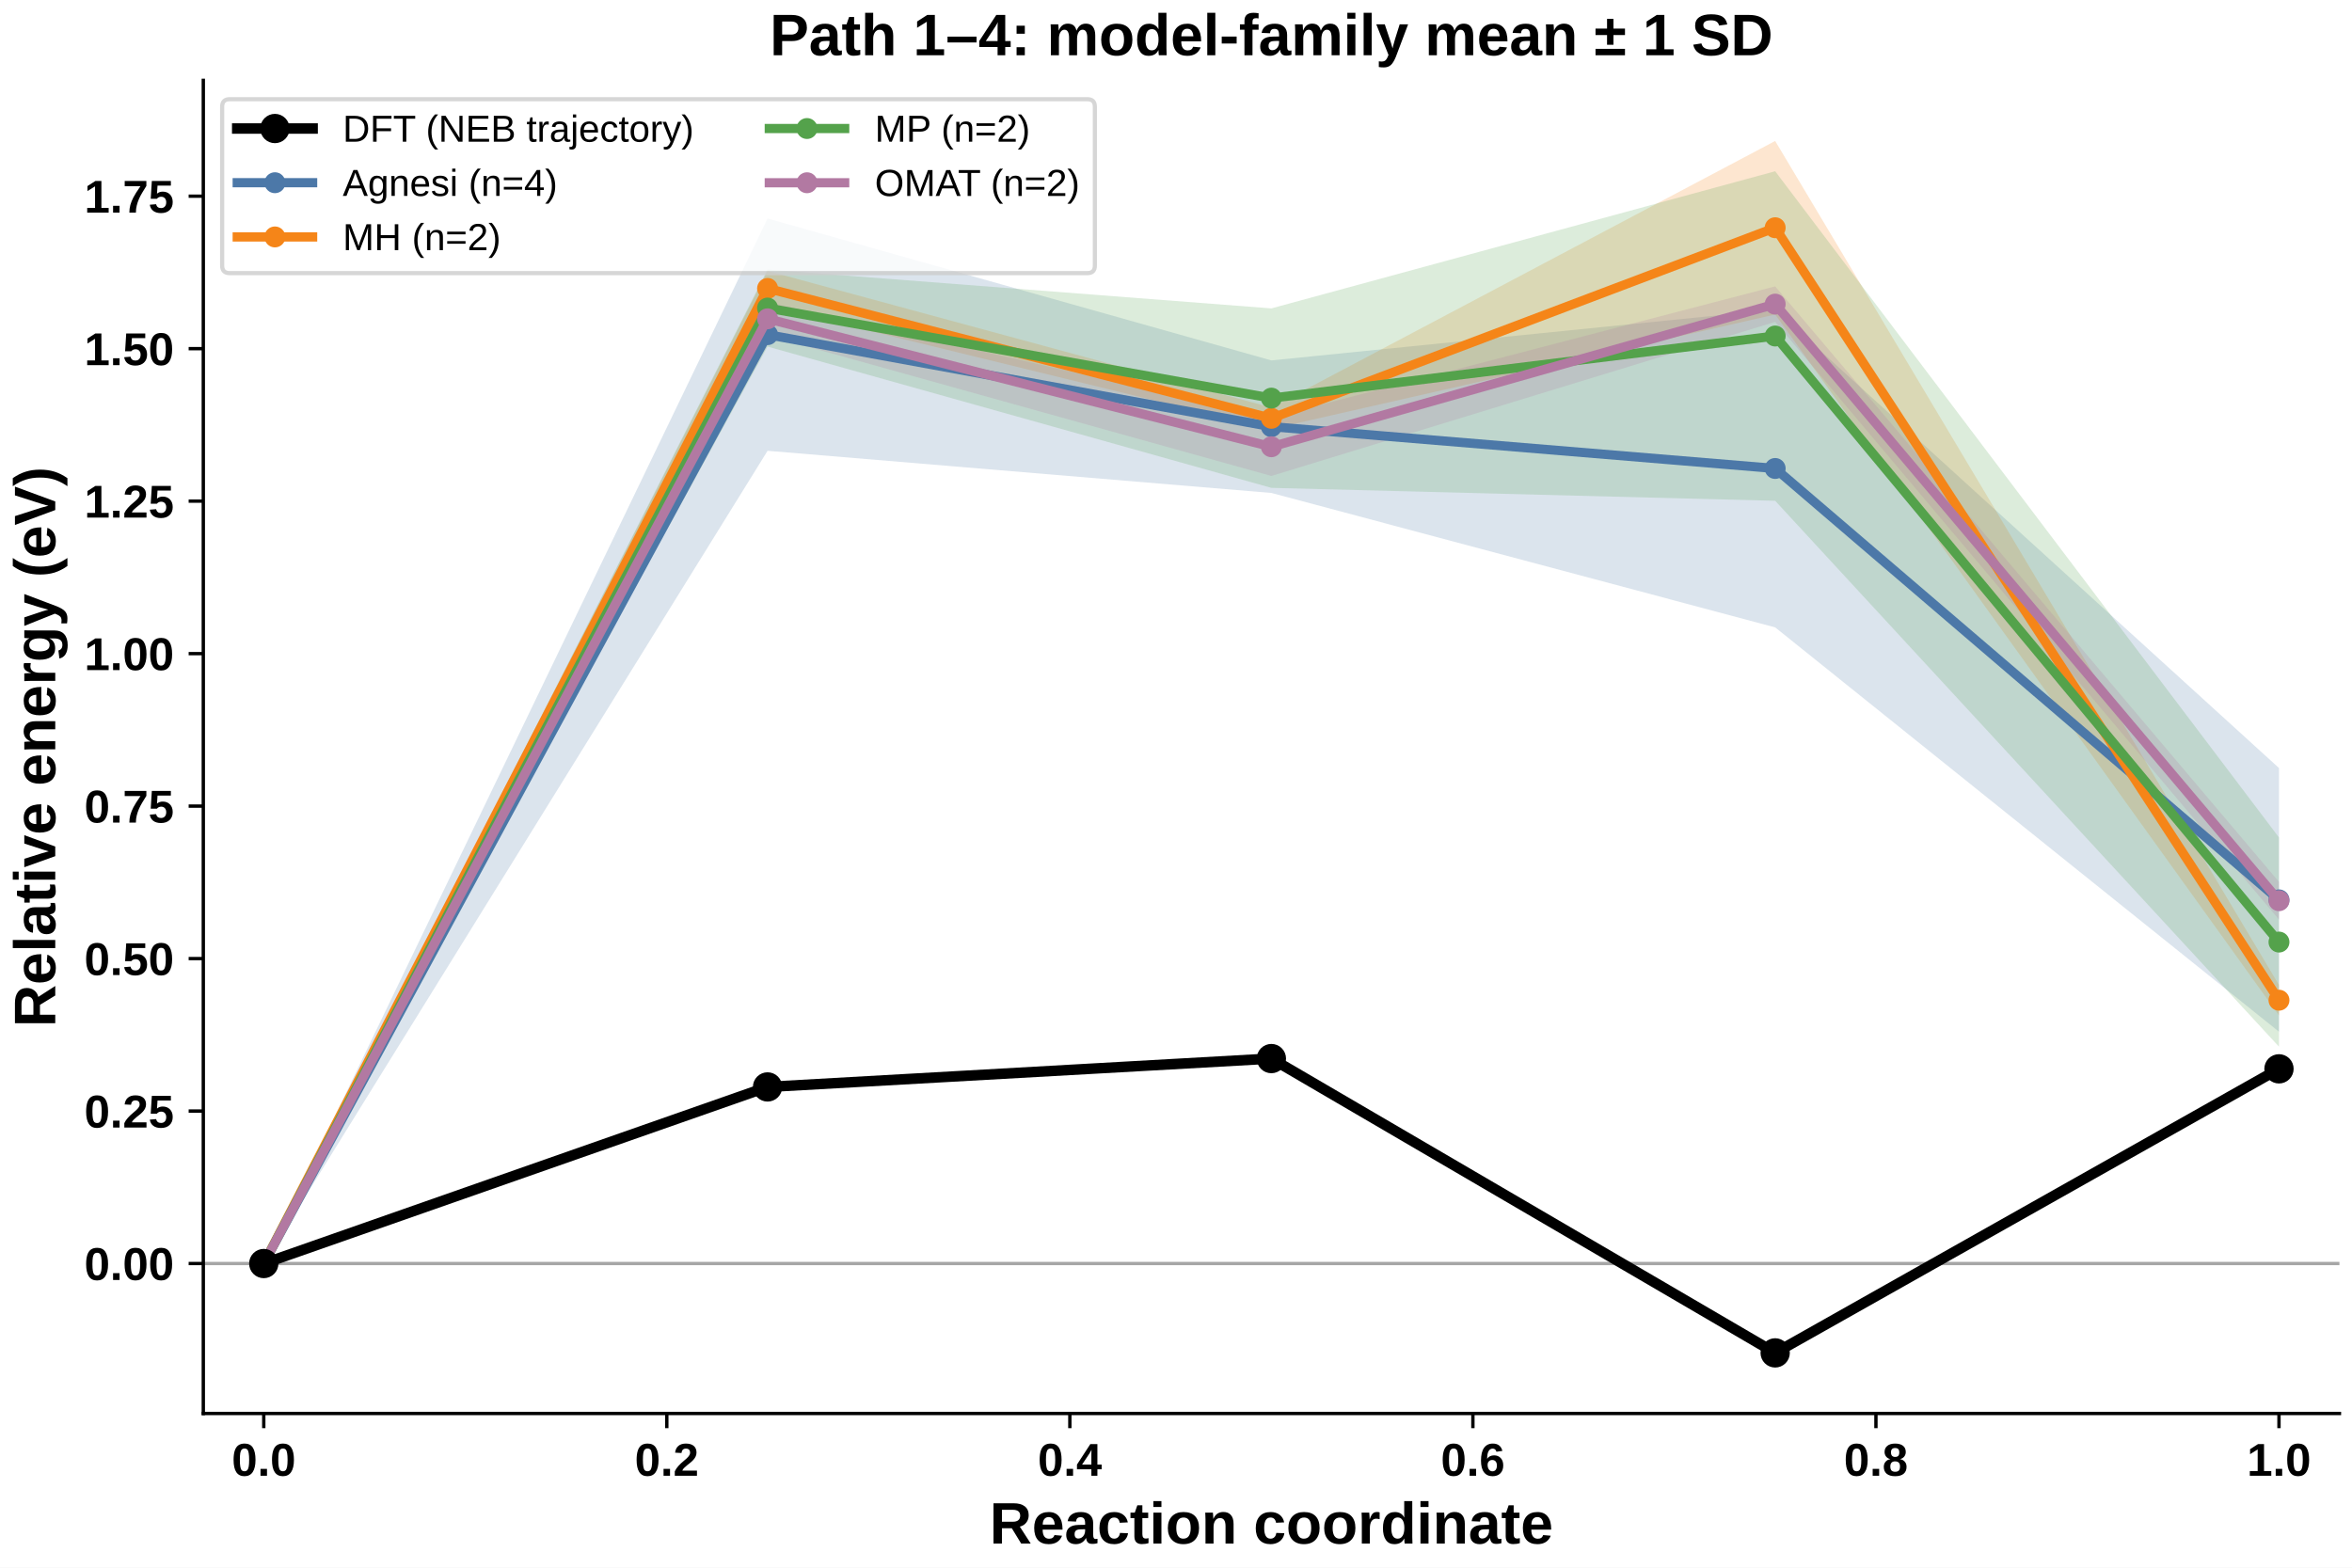
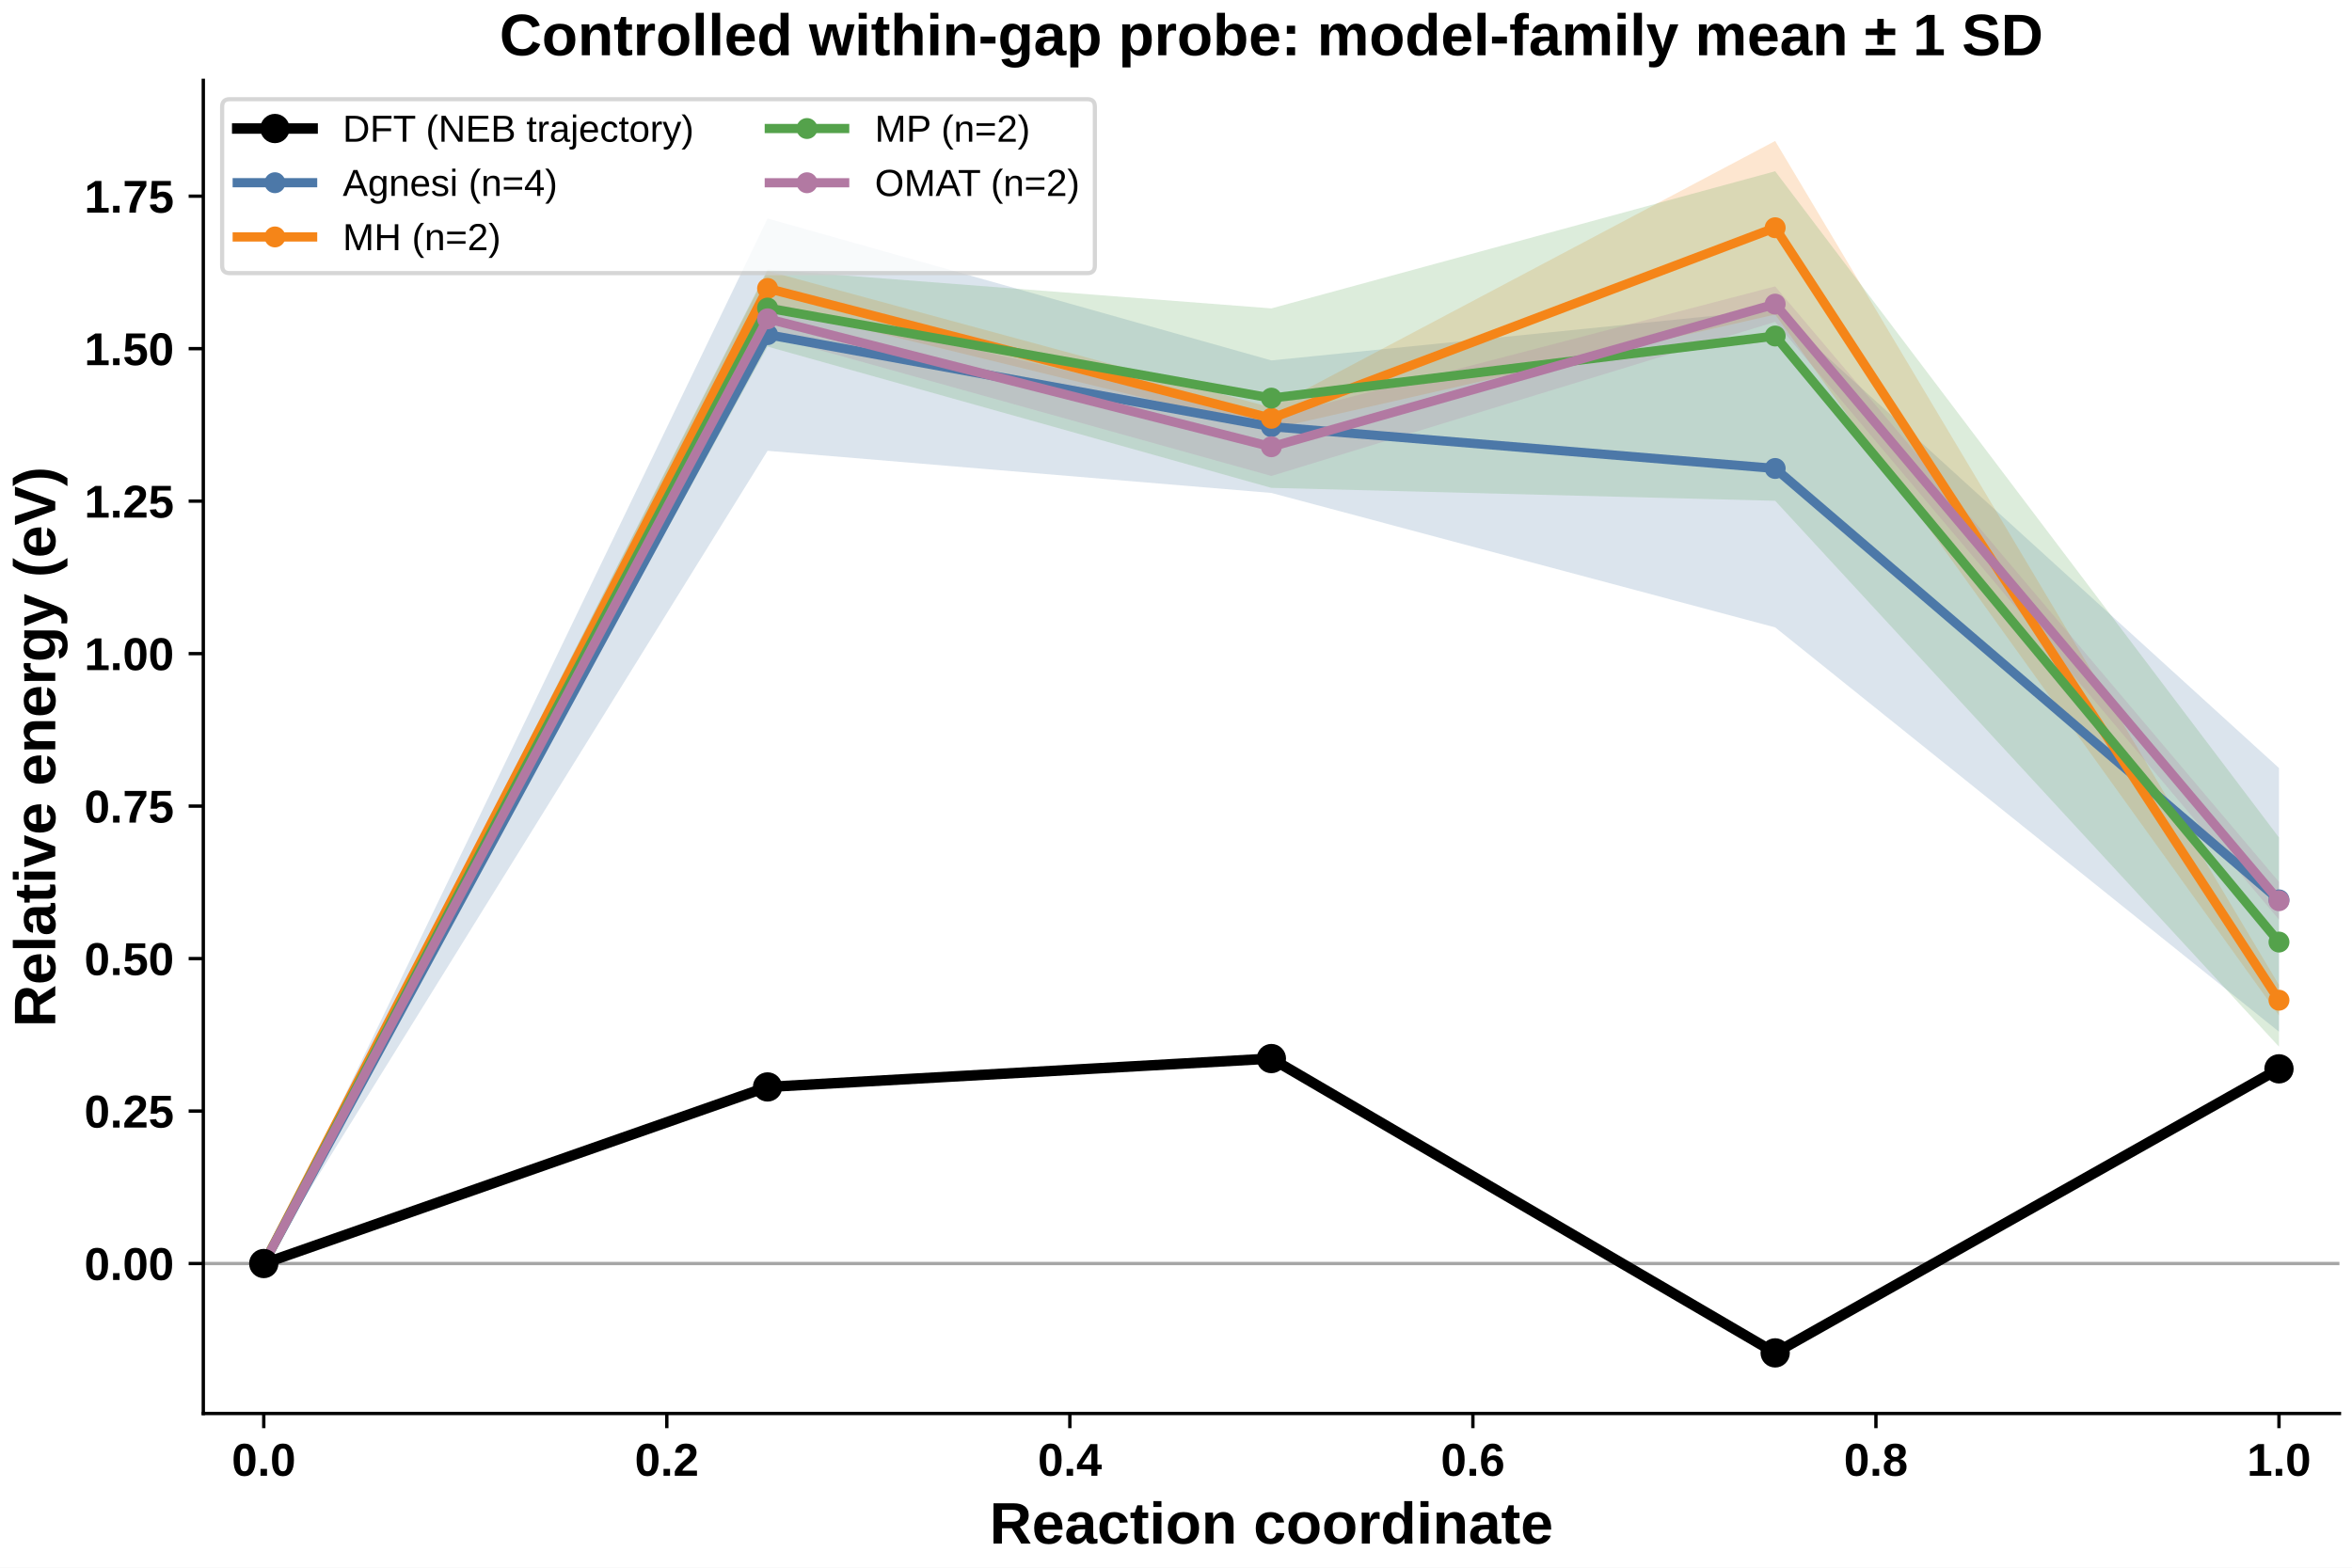
<svg xmlns="http://www.w3.org/2000/svg" xmlns:xlink="http://www.w3.org/1999/xlink" width="561.6pt" height="374.4pt" viewBox="0 0 561.6 374.4" version="1.1">
  <defs>
    <style type="text/css">*{stroke-linejoin: round; stroke-linecap: butt}</style>
  </defs>
  <g id="figure_1">
    <g id="patch_1">
      <path d="M 0 374.4  L 561.6 374.4  L 561.6 0  L 0 0  z " style="fill: #ffffff" />
    </g>
    <g id="axes_1">
      <g id="patch_2">
        <path d="M 48.545 337.572  L 558.6 337.572  L 558.6 19.192  L 48.545 19.192  z " style="fill: #ffffff" />
      </g>
      <g id="line2d_1">
        <path d="M 48.545 301.762  L 558.6 301.762  " clip-path="url(#p7b54b92cdf)" style="fill: none; stroke: #a6a6a6; stroke-width: 0.8; stroke-linecap: square" />
      </g>
      <g id="PolyCollection_1">
        <defs>
          <path id="m50fc8774ff" d="M 62.981 -72.638  L 62.981 -72.638  L 183.277 -266.74  L 303.573 -256.672  L 423.868 -224.567  L 544.164 -128.002  L 544.164 -190.979  L 544.164 -190.979  L 423.868 -300.472  L 303.573 -288.325  L 183.277 -322.216  L 62.981 -72.638  z " />
        </defs>
        <g clip-path="url(#p7b54b92cdf)">
          <use xlink:href="#m50fc8774ff" x="0" y="374.4" style="fill: #4c78a8; fill-opacity: 0.2" />
        </g>
      </g>
      <g id="PolyCollection_2">
        <defs>
          <path id="m7ae5ee9855" d="M 62.981 -72.638  L 62.981 -72.638  L 183.277 -301.327  L 303.573 -271.938  L 423.868 -299.286  L 544.164 -131.886  L 544.164 -139.173  L 544.164 -139.173  L 423.868 -340.736  L 303.573 -277.069  L 183.277 -309.698  L 62.981 -72.638  z " />
        </defs>
        <g clip-path="url(#p7b54b92cdf)">
          <use xlink:href="#m7ae5ee9855" x="0" y="374.4" style="fill: #f58518; fill-opacity: 0.2" />
        </g>
      </g>
      <g id="PolyCollection_3">
        <defs>
          <path id="ma784eca6e9" d="M 62.981 -72.638  L 62.981 -72.638  L 183.277 -291.631  L 303.573 -257.886  L 423.868 -254.798  L 544.164 -124.43  L 544.164 -174.392  L 544.164 -174.392  L 423.868 -333.504  L 303.573 -300.748  L 183.277 -310.032  L 62.981 -72.638  z " />
        </defs>
        <g clip-path="url(#p7b54b92cdf)">
          <use xlink:href="#ma784eca6e9" x="0" y="374.4" style="fill: #54a24b; fill-opacity: 0.2" />
        </g>
      </g>
      <g id="PolyCollection_4">
        <defs>
          <path id="m898186073f" d="M 62.981 -72.638  L 62.981 -72.638  L 183.277 -294.261  L 303.573 -260.728  L 423.868 -297.53  L 544.164 -154.788  L 544.164 -163.789  L 544.164 -163.789  L 423.868 -306.008  L 303.573 -274.68  L 183.277 -302.261  L 62.981 -72.638  z " />
        </defs>
        <g clip-path="url(#p7b54b92cdf)">
          <use xlink:href="#m898186073f" x="0" y="374.4" style="fill: #b279a2; fill-opacity: 0.2" />
        </g>
      </g>
      <g id="matplotlib.axis_1">
        <g id="xtick_1">
          <g id="line2d_2">
            <defs>
              <path id="m12a1efe559" d="M 0 0  L 0 3.5  " style="stroke: #000000; stroke-width: 0.8" />
            </defs>
            <g>
              <use xlink:href="#m12a1efe559" x="62.981" y="337.572" style="stroke: #000000; stroke-width: 0.8" />
            </g>
          </g>
          <g id="text_1">
            <text style="font: 700 11px 'Arial'; text-anchor: middle" x="62.981" y="352.445" transform="rotate(-0 62.9809 352.4452)">0.0</text>
          </g>
        </g>
        <g id="xtick_2">
          <g id="line2d_3">
            <g>
              <use xlink:href="#m12a1efe559" x="159.218" y="337.572" style="stroke: #000000; stroke-width: 0.8" />
            </g>
          </g>
          <g id="text_2">
            <text style="font: 700 11px 'Arial'; text-anchor: middle" x="159.218" y="352.445" transform="rotate(-0 159.2176 352.4452)">0.2</text>
          </g>
        </g>
        <g id="xtick_3">
          <g id="line2d_4">
            <g>
              <use xlink:href="#m12a1efe559" x="255.454" y="337.572" style="stroke: #000000; stroke-width: 0.8" />
            </g>
          </g>
          <g id="text_3">
            <text style="font: 700 11px 'Arial'; text-anchor: middle" x="255.454" y="352.445" transform="rotate(-0 255.4542 352.4452)">0.4</text>
          </g>
        </g>
        <g id="xtick_4">
          <g id="line2d_5">
            <g>
              <use xlink:href="#m12a1efe559" x="351.691" y="337.572" style="stroke: #000000; stroke-width: 0.8" />
            </g>
          </g>
          <g id="text_4">
            <text style="font: 700 11px 'Arial'; text-anchor: middle" x="351.691" y="352.445" transform="rotate(-0 351.6909 352.4452)">0.6</text>
          </g>
        </g>
        <g id="xtick_5">
          <g id="line2d_6">
            <g>
              <use xlink:href="#m12a1efe559" x="447.928" y="337.572" style="stroke: #000000; stroke-width: 0.8" />
            </g>
          </g>
          <g id="text_5">
            <text style="font: 700 11px 'Arial'; text-anchor: middle" x="447.928" y="352.445" transform="rotate(-0 447.9276 352.4452)">0.8</text>
          </g>
        </g>
        <g id="xtick_6">
          <g id="line2d_7">
            <g>
              <use xlink:href="#m12a1efe559" x="544.164" y="337.572" style="stroke: #000000; stroke-width: 0.8" />
            </g>
          </g>
          <g id="text_6">
            <text style="font: 700 11px 'Arial'; text-anchor: middle" x="544.164" y="352.445" transform="rotate(-0 544.1643 352.4452)">1.0</text>
          </g>
        </g>
        <g id="text_7">
          <text style="font: 700 14px 'Arial'; text-anchor: middle" x="303.573" y="368.637" transform="rotate(-0 303.5726 368.6369)">Reaction coordinate</text>
        </g>
      </g>
      <g id="matplotlib.axis_2">
        <g id="ytick_1">
          <g id="line2d_8">
            <defs>
              <path id="mdf32e64d31" d="M 0 0  L -3.5 0  " style="stroke: #000000; stroke-width: 0.8" />
            </defs>
            <g>
              <use xlink:href="#mdf32e64d31" x="48.545" y="301.762" style="stroke: #000000; stroke-width: 0.8" />
            </g>
          </g>
          <g id="text_8">
            <text style="font: 700 11px 'Arial'; text-anchor: end" x="41.545" y="305.698" transform="rotate(-0 41.5454 305.6984)">0.00</text>
          </g>
        </g>
        <g id="ytick_2">
          <g id="line2d_9">
            <g>
              <use xlink:href="#mdf32e64d31" x="48.545" y="265.346" style="stroke: #000000; stroke-width: 0.8" />
            </g>
          </g>
          <g id="text_9">
            <text style="font: 700 11px 'Arial'; text-anchor: end" x="41.545" y="269.283" transform="rotate(-0 41.5454 269.2827)">0.25</text>
          </g>
        </g>
        <g id="ytick_3">
          <g id="line2d_10">
            <g>
              <use xlink:href="#mdf32e64d31" x="48.545" y="228.93" style="stroke: #000000; stroke-width: 0.8" />
            </g>
          </g>
          <g id="text_10">
            <text style="font: 700 11px 'Arial'; text-anchor: end" x="41.545" y="232.867" transform="rotate(-0 41.5454 232.8669)">0.50</text>
          </g>
        </g>
        <g id="ytick_4">
          <g id="line2d_11">
            <g>
              <use xlink:href="#mdf32e64d31" x="48.545" y="192.514" style="stroke: #000000; stroke-width: 0.8" />
            </g>
          </g>
          <g id="text_11">
            <text style="font: 700 11px 'Arial'; text-anchor: end" x="41.545" y="196.451" transform="rotate(-0 41.5454 196.4512)">0.75</text>
          </g>
        </g>
        <g id="ytick_5">
          <g id="line2d_12">
            <g>
              <use xlink:href="#mdf32e64d31" x="48.545" y="156.099" style="stroke: #000000; stroke-width: 0.8" />
            </g>
          </g>
          <g id="text_12">
            <text style="font: 700 11px 'Arial'; text-anchor: end" x="41.545" y="160.035" transform="rotate(-0 41.5454 160.0354)">1.00</text>
          </g>
        </g>
        <g id="ytick_6">
          <g id="line2d_13">
            <g>
              <use xlink:href="#mdf32e64d31" x="48.545" y="119.683" style="stroke: #000000; stroke-width: 0.8" />
            </g>
          </g>
          <g id="text_13">
            <text style="font: 700 11px 'Arial'; text-anchor: end" x="41.545" y="123.62" transform="rotate(-0 41.5454 123.6197)">1.25</text>
          </g>
        </g>
        <g id="ytick_7">
          <g id="line2d_14">
            <g>
              <use xlink:href="#mdf32e64d31" x="48.545" y="83.267" style="stroke: #000000; stroke-width: 0.8" />
            </g>
          </g>
          <g id="text_14">
            <text style="font: 700 11px 'Arial'; text-anchor: end" x="41.545" y="87.204" transform="rotate(-0 41.5454 87.20394)">1.50</text>
          </g>
        </g>
        <g id="ytick_8">
          <g id="line2d_15">
            <g>
              <use xlink:href="#mdf32e64d31" x="48.545" y="46.851" style="stroke: #000000; stroke-width: 0.8" />
            </g>
          </g>
          <g id="text_15">
            <text style="font: 700 11px 'Arial'; text-anchor: end" x="41.545" y="50.788" transform="rotate(-0 41.5454 50.78819)">1.75</text>
          </g>
        </g>
        <g id="text_16">
          <text style="font: 700 14px 'Arial'; text-anchor: middle" x="13.192" y="178.382" transform="rotate(-90 13.1918 178.3817)">Relative energy (eV)</text>
        </g>
      </g>
      <g id="line2d_16">
        <path d="M 62.981 301.762  L 183.277 79.922  L 303.573 101.901  L 423.868 111.881  L 544.164 214.91  " clip-path="url(#p7b54b92cdf)" style="fill: none; stroke: #4c78a8; stroke-width: 2.2; stroke-linecap: square" />
        <defs>
          <path id="mb3a9812159" d="M 0 2  C 0.53 2 1.039 1.789 1.414 1.414  C 1.789 1.039 2 0.53 2 0  C 2 -0.53 1.789 -1.039 1.414 -1.414  C 1.039 -1.789 0.53 -2 0 -2  C -0.53 -2 -1.039 -1.789 -1.414 -1.414  C -1.789 -1.039 -2 -0.53 -2 0  C -2 0.53 -1.789 1.039 -1.414 1.414  C -1.039 1.789 -0.53 2 0 2  z " style="stroke: #4c78a8" />
        </defs>
        <g clip-path="url(#p7b54b92cdf)">
          <use xlink:href="#mb3a9812159" x="62.981" y="301.762" style="fill: #4c78a8; stroke: #4c78a8" />
          <use xlink:href="#mb3a9812159" x="183.277" y="79.922" style="fill: #4c78a8; stroke: #4c78a8" />
          <use xlink:href="#mb3a9812159" x="303.573" y="101.901" style="fill: #4c78a8; stroke: #4c78a8" />
          <use xlink:href="#mb3a9812159" x="423.868" y="111.881" style="fill: #4c78a8; stroke: #4c78a8" />
          <use xlink:href="#mb3a9812159" x="544.164" y="214.91" style="fill: #4c78a8; stroke: #4c78a8" />
        </g>
      </g>
      <g id="line2d_17">
        <path d="M 62.981 301.762  L 183.277 68.887  L 303.573 99.897  L 423.868 54.389  L 544.164 238.87  " clip-path="url(#p7b54b92cdf)" style="fill: none; stroke: #f58518; stroke-width: 2.2; stroke-linecap: square" />
        <defs>
          <path id="mde899851f3" d="M 0 2  C 0.53 2 1.039 1.789 1.414 1.414  C 1.789 1.039 2 0.53 2 0  C 2 -0.53 1.789 -1.039 1.414 -1.414  C 1.039 -1.789 0.53 -2 0 -2  C -0.53 -2 -1.039 -1.789 -1.414 -1.414  C -1.789 -1.039 -2 -0.53 -2 0  C -2 0.53 -1.789 1.039 -1.414 1.414  C -1.039 1.789 -0.53 2 0 2  z " style="stroke: #f58518" />
        </defs>
        <g clip-path="url(#p7b54b92cdf)">
          <use xlink:href="#mde899851f3" x="62.981" y="301.762" style="fill: #f58518; stroke: #f58518" />
          <use xlink:href="#mde899851f3" x="183.277" y="68.887" style="fill: #f58518; stroke: #f58518" />
          <use xlink:href="#mde899851f3" x="303.573" y="99.897" style="fill: #f58518; stroke: #f58518" />
          <use xlink:href="#mde899851f3" x="423.868" y="54.389" style="fill: #f58518; stroke: #f58518" />
          <use xlink:href="#mde899851f3" x="544.164" y="238.87" style="fill: #f58518; stroke: #f58518" />
        </g>
      </g>
      <g id="line2d_18">
        <path d="M 62.981 301.762  L 183.277 73.568  L 303.573 95.083  L 423.868 80.249  L 544.164 224.989  " clip-path="url(#p7b54b92cdf)" style="fill: none; stroke: #54a24b; stroke-width: 2.2; stroke-linecap: square" />
        <defs>
          <path id="m00b70ac76f" d="M 0 2  C 0.53 2 1.039 1.789 1.414 1.414  C 1.789 1.039 2 0.53 2 0  C 2 -0.53 1.789 -1.039 1.414 -1.414  C 1.039 -1.789 0.53 -2 0 -2  C -0.53 -2 -1.039 -1.789 -1.414 -1.414  C -1.789 -1.039 -2 -0.53 -2 0  C -2 0.53 -1.789 1.039 -1.414 1.414  C -1.039 1.789 -0.53 2 0 2  z " style="stroke: #54a24b" />
        </defs>
        <g clip-path="url(#p7b54b92cdf)">
          <use xlink:href="#m00b70ac76f" x="62.981" y="301.762" style="fill: #54a24b; stroke: #54a24b" />
          <use xlink:href="#m00b70ac76f" x="183.277" y="73.568" style="fill: #54a24b; stroke: #54a24b" />
          <use xlink:href="#m00b70ac76f" x="303.573" y="95.083" style="fill: #54a24b; stroke: #54a24b" />
          <use xlink:href="#m00b70ac76f" x="423.868" y="80.249" style="fill: #54a24b; stroke: #54a24b" />
          <use xlink:href="#m00b70ac76f" x="544.164" y="224.989" style="fill: #54a24b; stroke: #54a24b" />
        </g>
      </g>
      <g id="line2d_19">
        <path d="M 62.981 301.762  L 183.277 76.139  L 303.573 106.696  L 423.868 72.631  L 544.164 215.112  " clip-path="url(#p7b54b92cdf)" style="fill: none; stroke: #b279a2; stroke-width: 2.2; stroke-linecap: square" />
        <defs>
          <path id="me06c47530d" d="M 0 2  C 0.53 2 1.039 1.789 1.414 1.414  C 1.789 1.039 2 0.53 2 0  C 2 -0.53 1.789 -1.039 1.414 -1.414  C 1.039 -1.789 0.53 -2 0 -2  C -0.53 -2 -1.039 -1.789 -1.414 -1.414  C -1.789 -1.039 -2 -0.53 -2 0  C -2 0.53 -1.789 1.039 -1.414 1.414  C -1.039 1.789 -0.53 2 0 2  z " style="stroke: #b279a2" />
        </defs>
        <g clip-path="url(#p7b54b92cdf)">
          <use xlink:href="#me06c47530d" x="62.981" y="301.762" style="fill: #b279a2; stroke: #b279a2" />
          <use xlink:href="#me06c47530d" x="183.277" y="76.139" style="fill: #b279a2; stroke: #b279a2" />
          <use xlink:href="#me06c47530d" x="303.573" y="106.696" style="fill: #b279a2; stroke: #b279a2" />
          <use xlink:href="#me06c47530d" x="423.868" y="72.631" style="fill: #b279a2; stroke: #b279a2" />
          <use xlink:href="#me06c47530d" x="544.164" y="215.112" style="fill: #b279a2; stroke: #b279a2" />
        </g>
      </g>
      <g id="patch_3">
        <path d="M 48.545 337.572  L 48.545 19.192  " style="fill: none; stroke: #000000; stroke-width: 0.8; stroke-linejoin: miter; stroke-linecap: square" />
      </g>
      <g id="patch_4">
        <path d="M 48.545 337.572  L 558.6 337.572  " style="fill: none; stroke: #000000; stroke-width: 0.8; stroke-linejoin: miter; stroke-linecap: square" />
      </g>
      <g id="text_17">
-         <text style="font: 700 14px 'Arial'; text-anchor: middle" x="303.573" y="13.192" transform="rotate(-0 303.5726 13.1918)">Path 1–4: model-family mean ± 1 SD</text>
+         <text style="font: 700 14px 'Arial'; text-anchor: middle" x="303.573" y="13.192" transform="rotate(-0 303.5726 13.1918)">Controlled within-gap probe: model-family mean ± 1 SD</text>
      </g>
      <g id="line2d_20">
        <path d="M 62.981 301.762  L 183.277 259.585  L 303.573 252.812  L 423.868 323.1  L 544.164 255.263  " clip-path="url(#p7b54b92cdf)" style="fill: none; stroke: #000000; stroke-width: 2.5; stroke-linecap: square" />
        <defs>
          <path id="m3284060c8d" d="M 0 3  C 0.796 3 1.559 2.684 2.121 2.121  C 2.684 1.559 3 0.796 3 0  C 3 -0.796 2.684 -1.559 2.121 -2.121  C 1.559 -2.684 0.796 -3 0 -3  C -0.796 -3 -1.559 -2.684 -2.121 -2.121  C -2.684 -1.559 -3 -0.796 -3 0  C -3 0.796 -2.684 1.559 -2.121 2.121  C -1.559 2.684 -0.796 3 0 3  z " style="stroke: #000000" />
        </defs>
        <g clip-path="url(#p7b54b92cdf)">
          <use xlink:href="#m3284060c8d" x="62.981" y="301.762" style="stroke: #000000" />
          <use xlink:href="#m3284060c8d" x="183.277" y="259.585" style="stroke: #000000" />
          <use xlink:href="#m3284060c8d" x="303.573" y="252.812" style="stroke: #000000" />
          <use xlink:href="#m3284060c8d" x="423.868" y="323.1" style="stroke: #000000" />
          <use xlink:href="#m3284060c8d" x="544.164" y="255.263" style="stroke: #000000" />
        </g>
      </g>
      <g id="legend_1">
        <g id="patch_5">
          <path d="M 54.845 65.23  L 259.626 65.23  Q 261.426 65.23 261.426 63.43  L 261.426 25.492  Q 261.426 23.692 259.626 23.692  L 54.845 23.692  Q 53.045 23.692 53.045 25.492  L 53.045 63.43  Q 53.045 65.23 54.845 65.23  z " style="fill: #ffffff; opacity: 0.8; stroke: #cccccc; stroke-linejoin: miter" />
        </g>
        <g id="line2d_21">
          <path d="M 56.645 30.694  L 65.645 30.694  L 74.645 30.694  " style="fill: none; stroke: #000000; stroke-width: 2.5; stroke-linecap: square" />
          <g>
            <use xlink:href="#m3284060c8d" x="65.645" y="30.694" style="stroke: #000000" />
          </g>
        </g>
        <g id="text_18">
          <text style="font: 9px 'Arial'; text-anchor: start" x="81.845" y="33.844" transform="rotate(-0 81.8454 33.84352)">DFT (NEB trajectory)</text>
        </g>
        <g id="line2d_22">
          <path d="M 56.645 43.639  L 65.645 43.639  L 74.645 43.639  " style="fill: none; stroke: #4c78a8; stroke-width: 2.2; stroke-linecap: square" />
          <g>
            <use xlink:href="#mb3a9812159" x="65.645" y="43.639" style="fill: #4c78a8; stroke: #4c78a8" />
          </g>
        </g>
        <g id="text_19">
          <text style="font: 9px 'Arial'; text-anchor: start" x="81.845" y="46.789" transform="rotate(-0 81.8454 46.78946)">Agnesi (n=4)</text>
        </g>
        <g id="line2d_23">
          <path d="M 56.645 56.585  L 65.645 56.585  L 74.645 56.585  " style="fill: none; stroke: #f58518; stroke-width: 2.2; stroke-linecap: square" />
          <g>
            <use xlink:href="#mde899851f3" x="65.645" y="56.585" style="fill: #f58518; stroke: #f58518" />
          </g>
        </g>
        <g id="text_20">
          <text style="font: 9px 'Arial'; text-anchor: start" x="81.845" y="59.735" transform="rotate(-0 81.8454 59.7354)">MH (n=2)</text>
        </g>
        <g id="line2d_24">
          <path d="M 183.69 30.694  L 192.69 30.694  L 201.69 30.694  " style="fill: none; stroke: #54a24b; stroke-width: 2.2; stroke-linecap: square" />
          <g>
            <use xlink:href="#m00b70ac76f" x="192.69" y="30.694" style="fill: #54a24b; stroke: #54a24b" />
          </g>
        </g>
        <g id="text_21">
          <text style="font: 9px 'Arial'; text-anchor: start" x="208.89" y="33.844" transform="rotate(-0 208.8902 33.84352)">MP (n=2)</text>
        </g>
        <g id="line2d_25">
          <path d="M 183.69 43.645  L 192.69 43.645  L 201.69 43.645  " style="fill: none; stroke: #b279a2; stroke-width: 2.2; stroke-linecap: square" />
          <g>
            <use xlink:href="#me06c47530d" x="192.69" y="43.645" style="fill: #b279a2; stroke: #b279a2" />
          </g>
        </g>
        <g id="text_22">
          <text style="font: 9px 'Arial'; text-anchor: start" x="208.89" y="46.795" transform="rotate(-0 208.8902 46.79508)">OMAT (n=2)</text>
        </g>
      </g>
    </g>
  </g>
  <defs>
    <clipPath id="p7b54b92cdf">
      <rect x="48.545" y="19.192" width="510.054" height="318.38" />
    </clipPath>
  </defs>
</svg>
